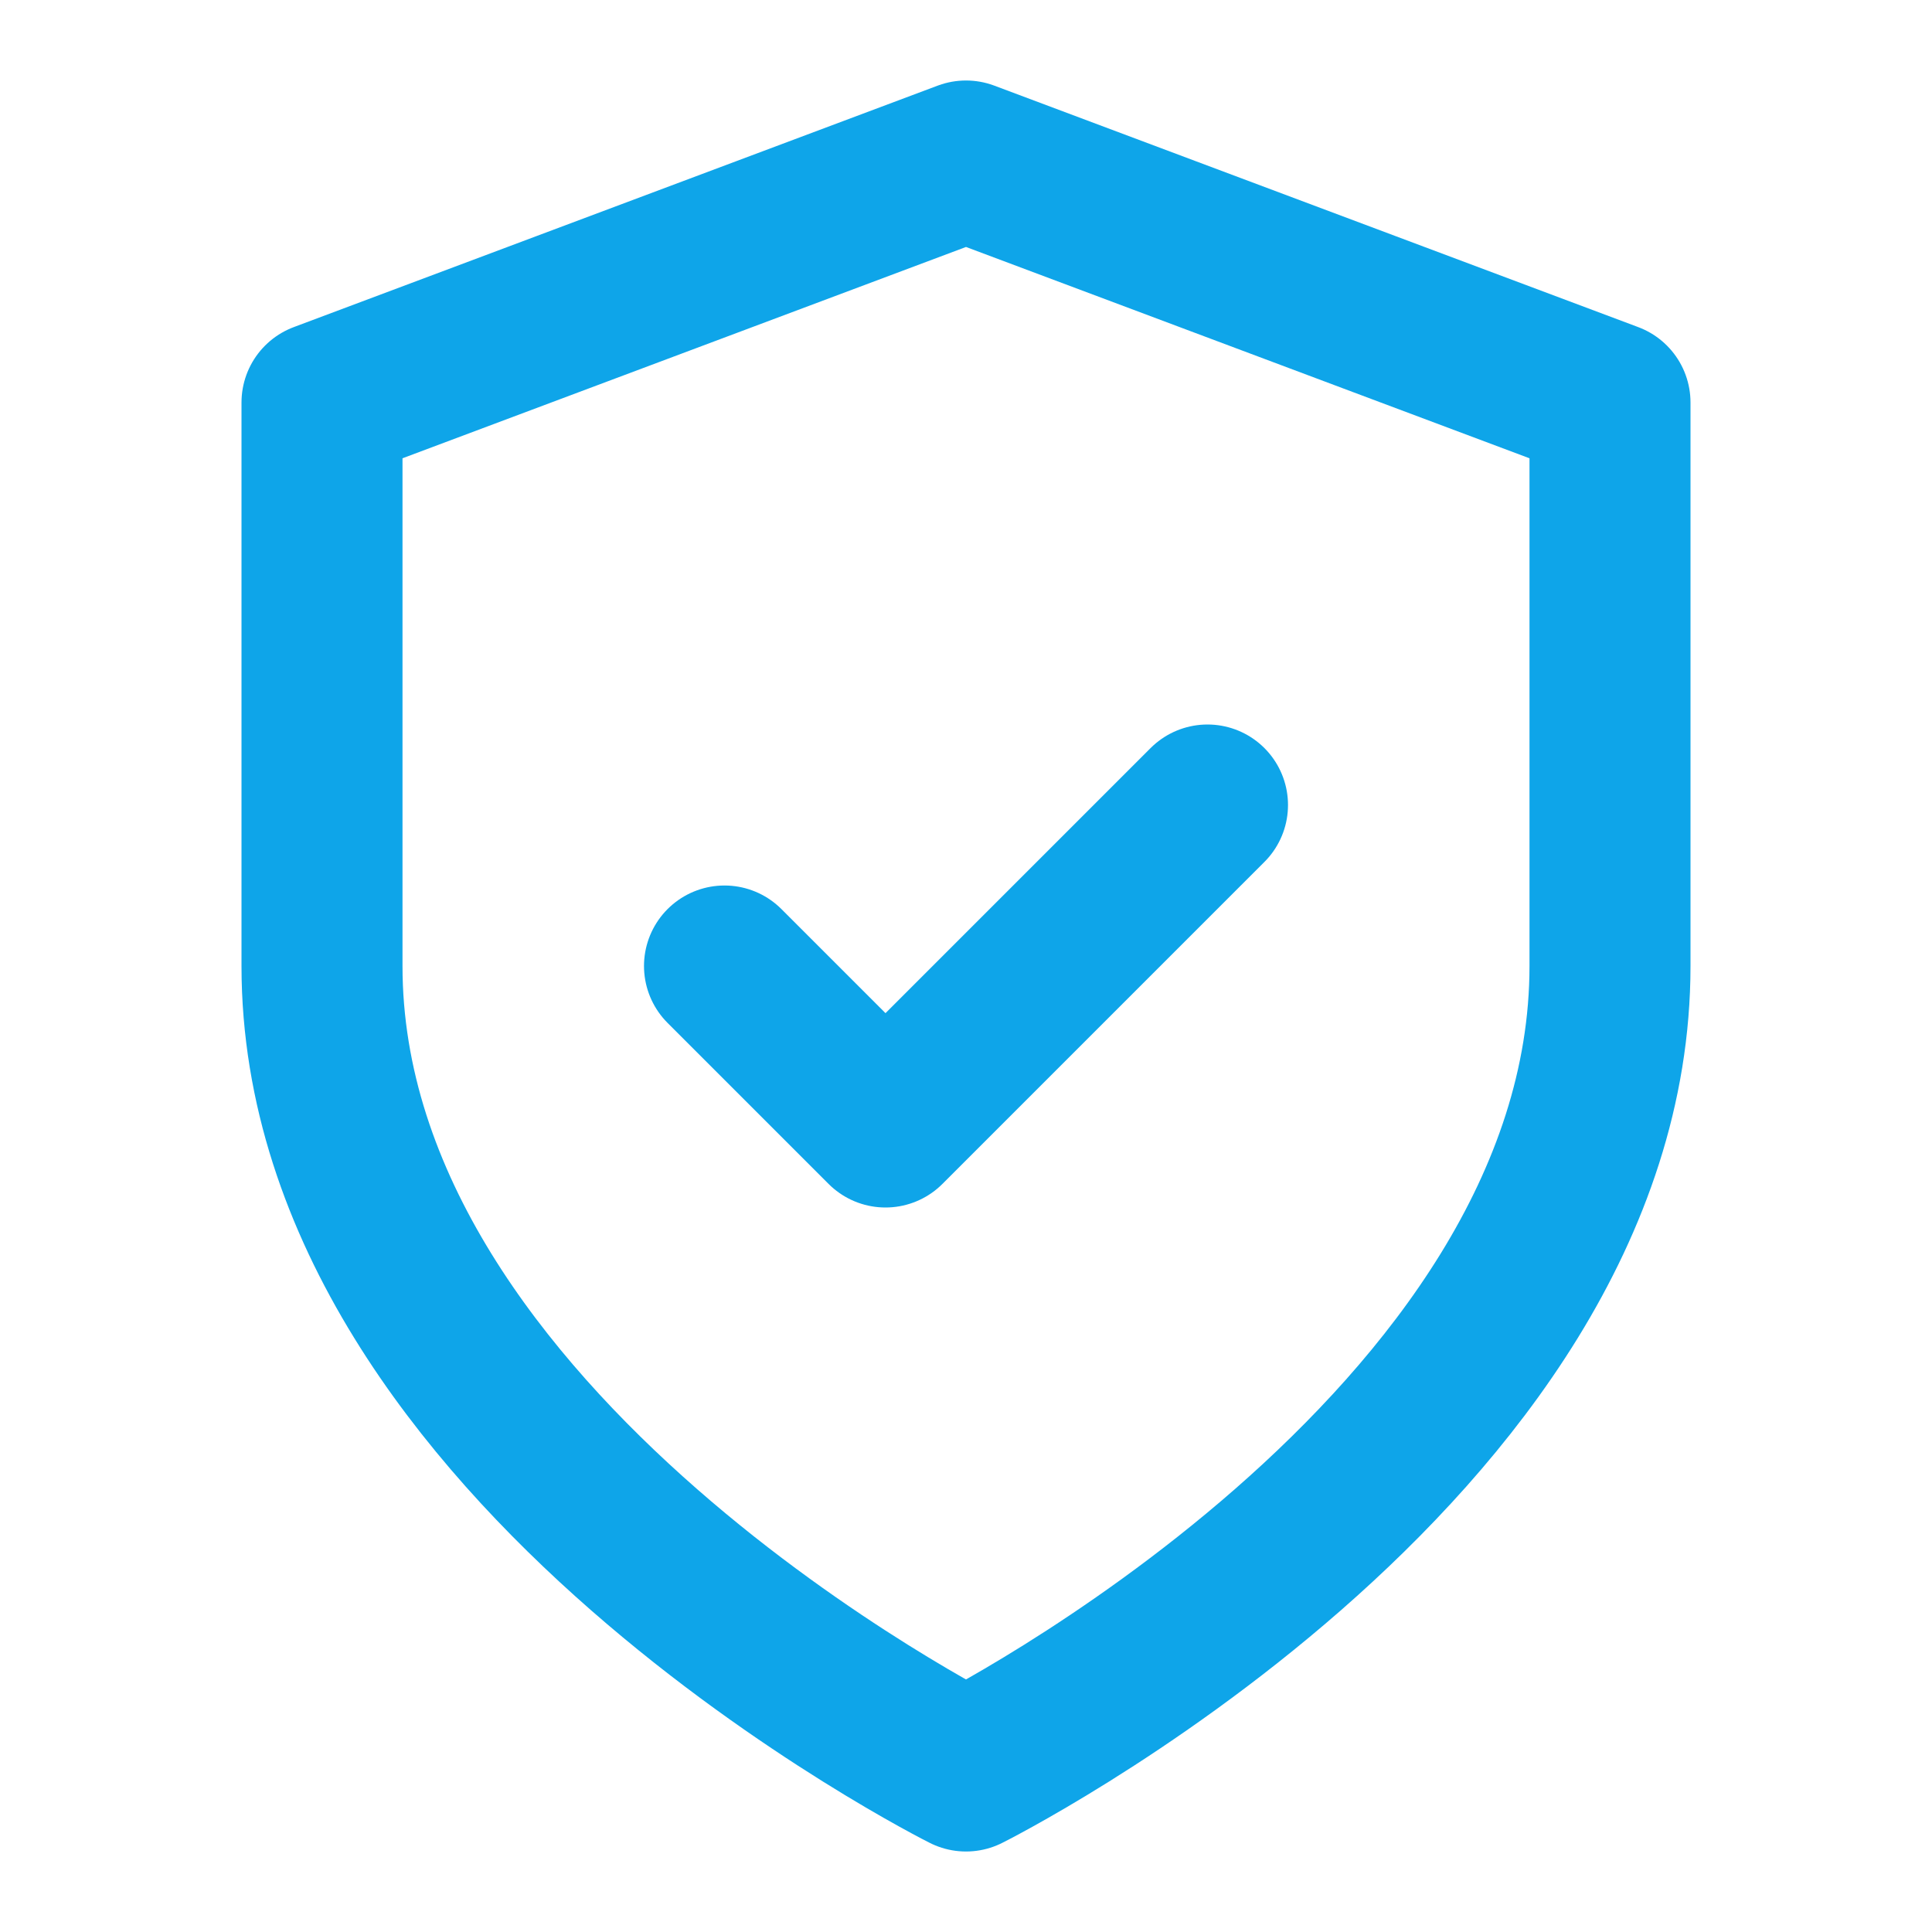
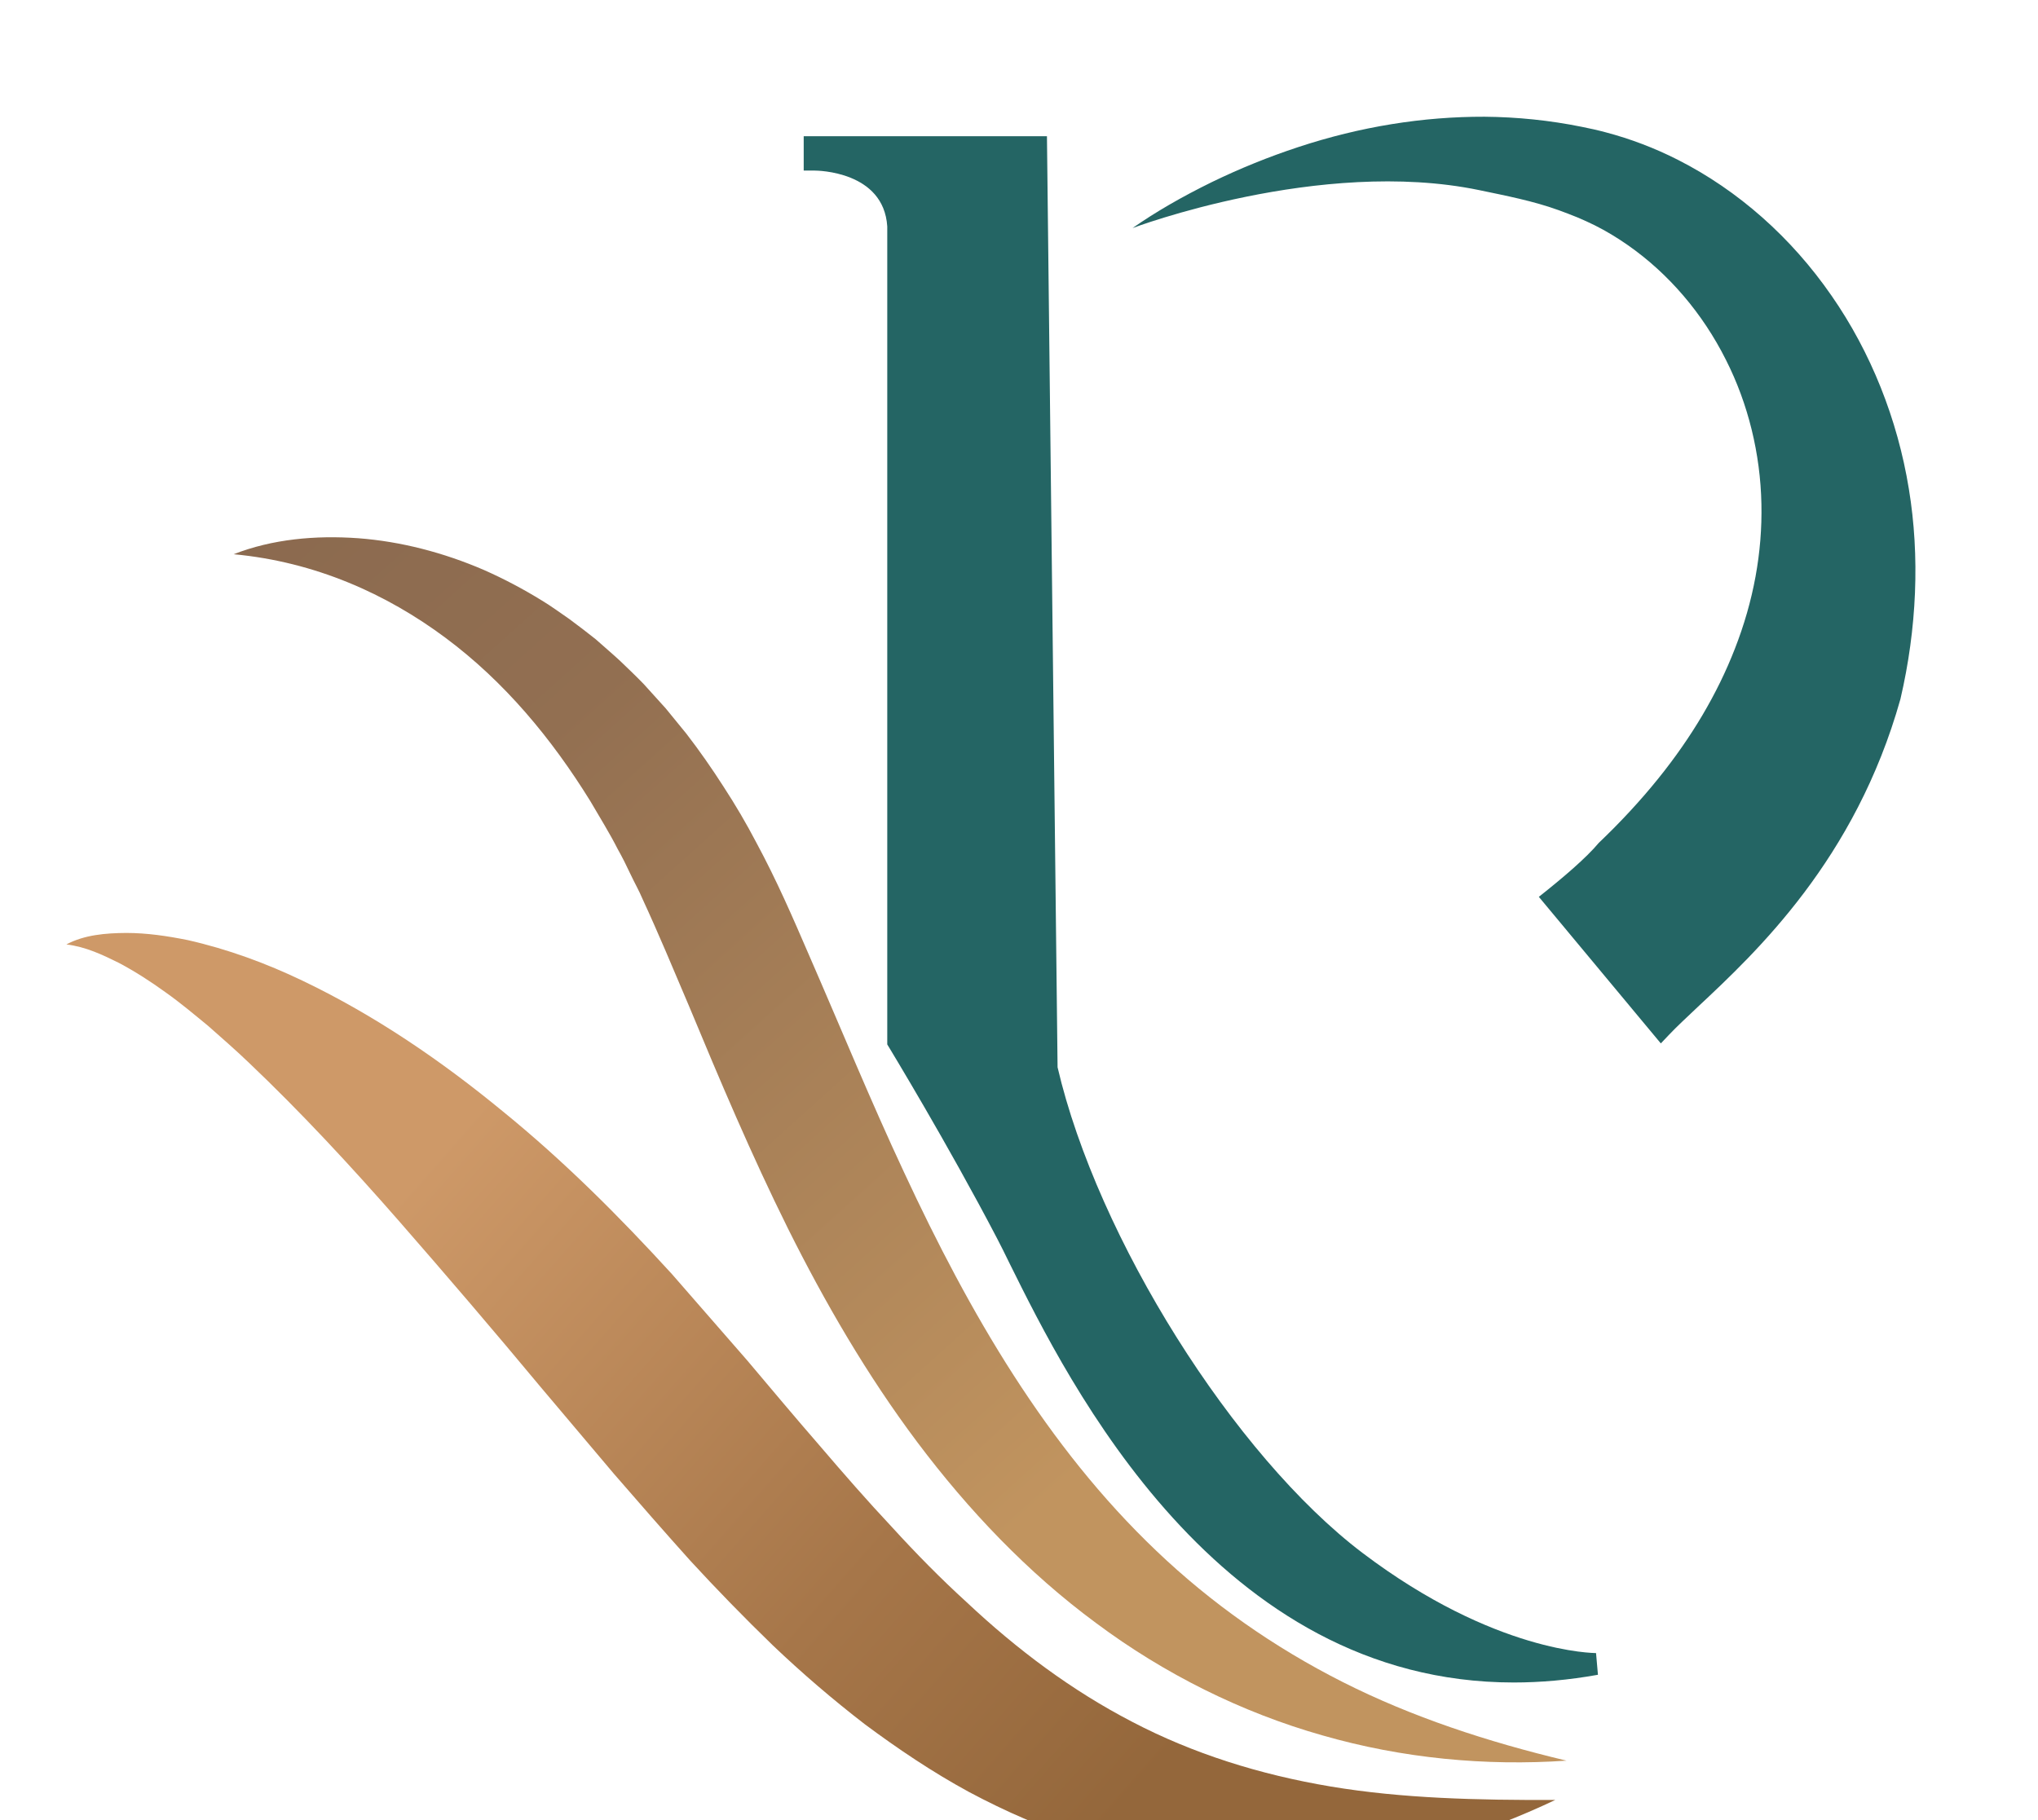
- <svg xmlns="http://www.w3.org/2000/svg" width="32" height="32" viewBox="0 0 24 24" fill="none" stroke="#0ea5e9" stroke-width="2" stroke-linecap="round" stroke-linejoin="round">
-   <path d="M12 22s8-4 8-10V5l-8-3-8 3v7c0 6 8 10 8 10z" />
-   <path d="M9 12l2 2 4-4" />
+ <svg xmlns="http://www.w3.org/2000/svg" viewBox="548 215 140 125">
+   <defs>
+     <linearGradient id="gold1" x1="566.157" x2="652.058" y1="279.074" y2="354.582" gradientUnits="userSpaceOnUse">
+       <stop offset=".165" style="stop-color:#ce9968" />
+       <stop offset=".522" style="stop-color:#a67649" />
+       <stop offset=".735" style="stop-color:#94673b" />
+     </linearGradient>
+     <linearGradient id="gold2" x1="562.425" x2="630.675" y1="244.656" y2="320.556" gradientUnits="userSpaceOnUse">
+       <stop offset="0" style="stop-color:#89684e" />
+       <stop offset=".168" style="stop-color:#8e6c50" />
+       <stop offset=".304" style="stop-color:#926f51" />
+       <stop offset=".913" style="stop-color:#c1945f" />
+     </linearGradient>
+   </defs>
+   <path d="M657.64 328.58c-.09-.01-6.93.02-16.04-6.88-8.83-6.69-18.22-21.65-20.95-33.37l-.73-63.97h-16.71v2.36h.75c.19 0 4.75.04 4.99 3.84v56.2l.11.18c.04.07 4.05 6.66 7.44 13.16q.375.72.87 1.74c4.05 8.17 14.26 28.76 34.62 28.76 1.84 0 3.77-.17 5.78-.53z" fill="#246564" />
+   <path d="M552.56 279.89c1.23-.66 2.7-.78 4.11-.79 1.42 0 2.83.21 4.22.49 2.75.62 5.41 1.6 7.91 2.8 5.01 2.4 9.56 5.53 13.74 8.97 4.21 3.42 8.02 7.24 11.61 11.17l5.17 5.93c1.67 1.98 3.32 3.95 4.98 5.86 1.64 1.92 3.28 3.8 4.97 5.6 1.66 1.82 3.36 3.55 5.13 5.16 3.49 3.28 7.24 6.08 11.39 8.23 4.15 2.17 8.74 3.62 13.64 4.44 4.91.82 10.08.94 15.41.92-2.41 1.14-4.9 2.13-7.5 2.86-2.59.78-5.28 1.29-8.03 1.59-5.49.58-11.3.13-16.8-1.64-2.76-.84-5.42-2.01-7.95-3.36-2.52-1.37-4.89-2.97-7.15-4.65a80 80 0 0 1-6.33-5.43q-2.955-2.865-5.67-5.82c-1.79-1.99-3.52-3.98-5.23-5.95l-4.99-5.91c-3.25-3.91-6.52-7.73-9.82-11.51-3.31-3.78-6.7-7.44-10.31-10.87-.9-.86-1.83-1.67-2.77-2.5-.95-.78-1.91-1.59-2.93-2.31-1.01-.73-2.06-1.41-3.17-2-1.13-.56-2.29-1.12-3.63-1.28" fill="url(#gold1)" />
+   <path d="M564.05 253.08c2.65-1.04 5.62-1.31 8.55-1.1 2.94.22 5.88.99 8.64 2.18 1.38.61 2.72 1.32 4 2.11.65.39 1.25.84 1.88 1.27q.915.675 1.8 1.38c.56.5 1.14.99 1.69 1.5.54.52 1.09 1.04 1.61 1.58l1.51 1.67 1.42 1.74c.91 1.18 1.76 2.4 2.56 3.65a46 46 0 0 1 2.24 3.82c1.42 2.63 2.51 5.16 3.62 7.73 2.22 5.09 4.27 10.1 6.54 14.95 4.5 9.68 9.8 18.83 17.33 26 3.75 3.58 8.05 6.61 12.8 9.01s9.95 4.11 15.37 5.4c-5.55.38-11.26-.15-16.78-1.74-5.53-1.57-10.84-4.21-15.53-7.71-4.72-3.48-8.79-7.78-12.27-12.41-3.48-4.64-6.37-9.63-8.9-14.7-2.52-5.07-4.7-10.24-6.8-15.29-1.06-2.5-2.12-5.04-3.18-7.33-.25-.6-.57-1.15-.84-1.73s-.56-1.16-.87-1.71c-.58-1.14-1.25-2.21-1.89-3.31-2.66-4.3-5.89-8.2-9.95-11.22-4.04-3.01-8.95-5.22-14.55-5.74" fill="url(#gold2)" />
+   <path d="M679.13 248.6c-.78-4.81-2.62-9.41-5.31-13.28-2.77-4.01-6.42-7.24-10.56-9.34a25 25 0 0 0-4.96-1.89c-.56-.15-1.1-.27-1.66-.38-2.17-.44-4.41-.67-6.66-.69-4.21-.01-8.51.67-12.81 2.09-2 .66-3.98 1.46-5.9 2.39-2.12 1.04-3.91 2.08-5.47 3.17 0 0 12.87-4.87 23.8-2.61 1.87.39 3.73.75 5.47 1.38.44.16.88.33 1.3.5.41.17.81.36 1.2.55.76.38 1.52.84 2.25 1.35 2.81 1.96 5.14 4.69 6.74 7.88 1.53 3.02 2.37 6.45 2.44 9.91.07 3.32-.54 6.67-1.83 9.96-1.19 3.06-2.96 6.06-5.27 8.92q-1.815 2.25-4.08 4.41c-.85 1.02-2.44 2.38-4.11 3.7l8.38 10.07.58-.61c.5-.53 1.17-1.15 1.94-1.88 4.05-3.79 10.84-10.14 13.94-21.17 1.13-4.84 1.34-9.82.58-14.43" fill="#246564" />
</svg>
